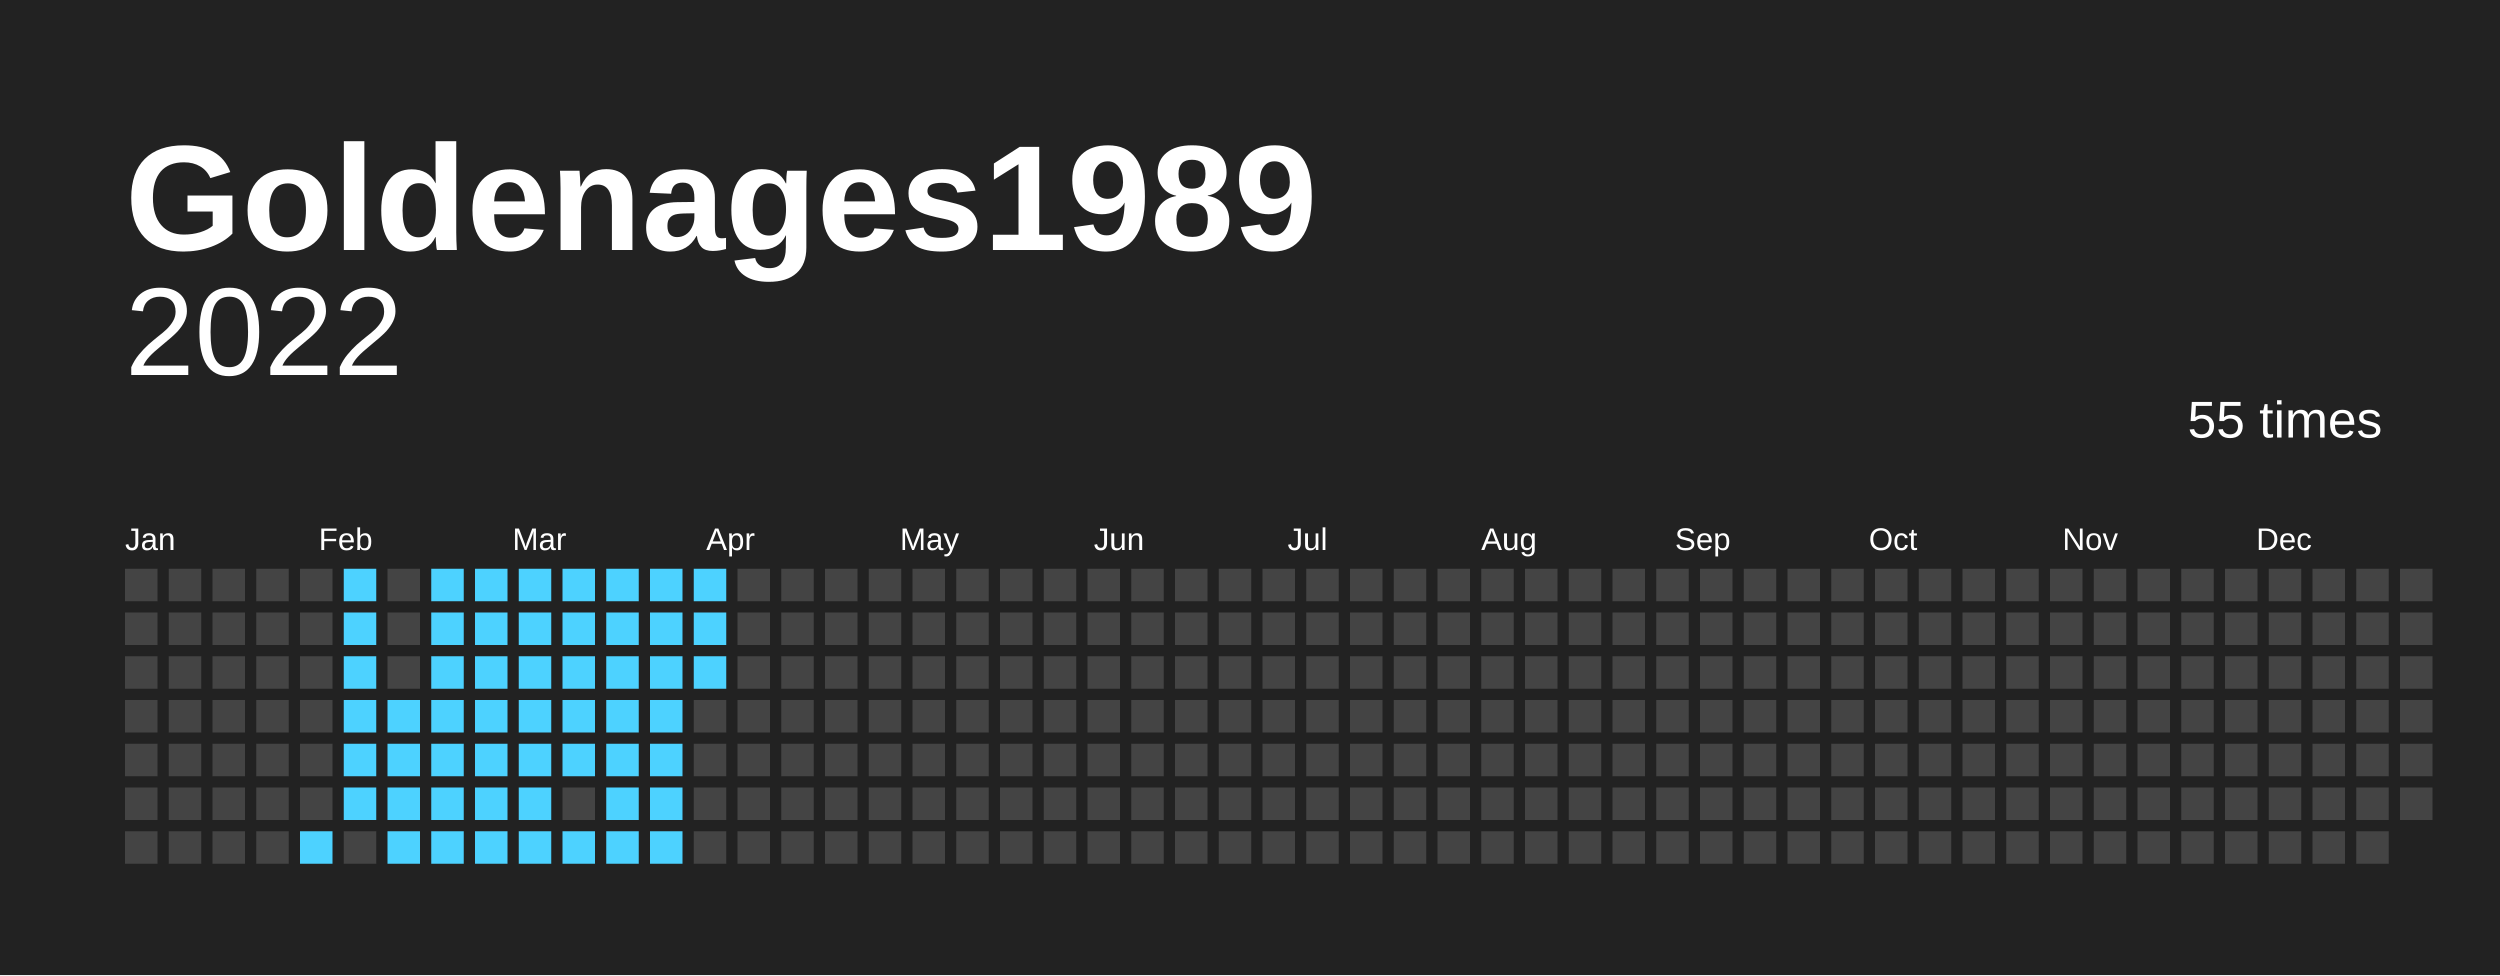
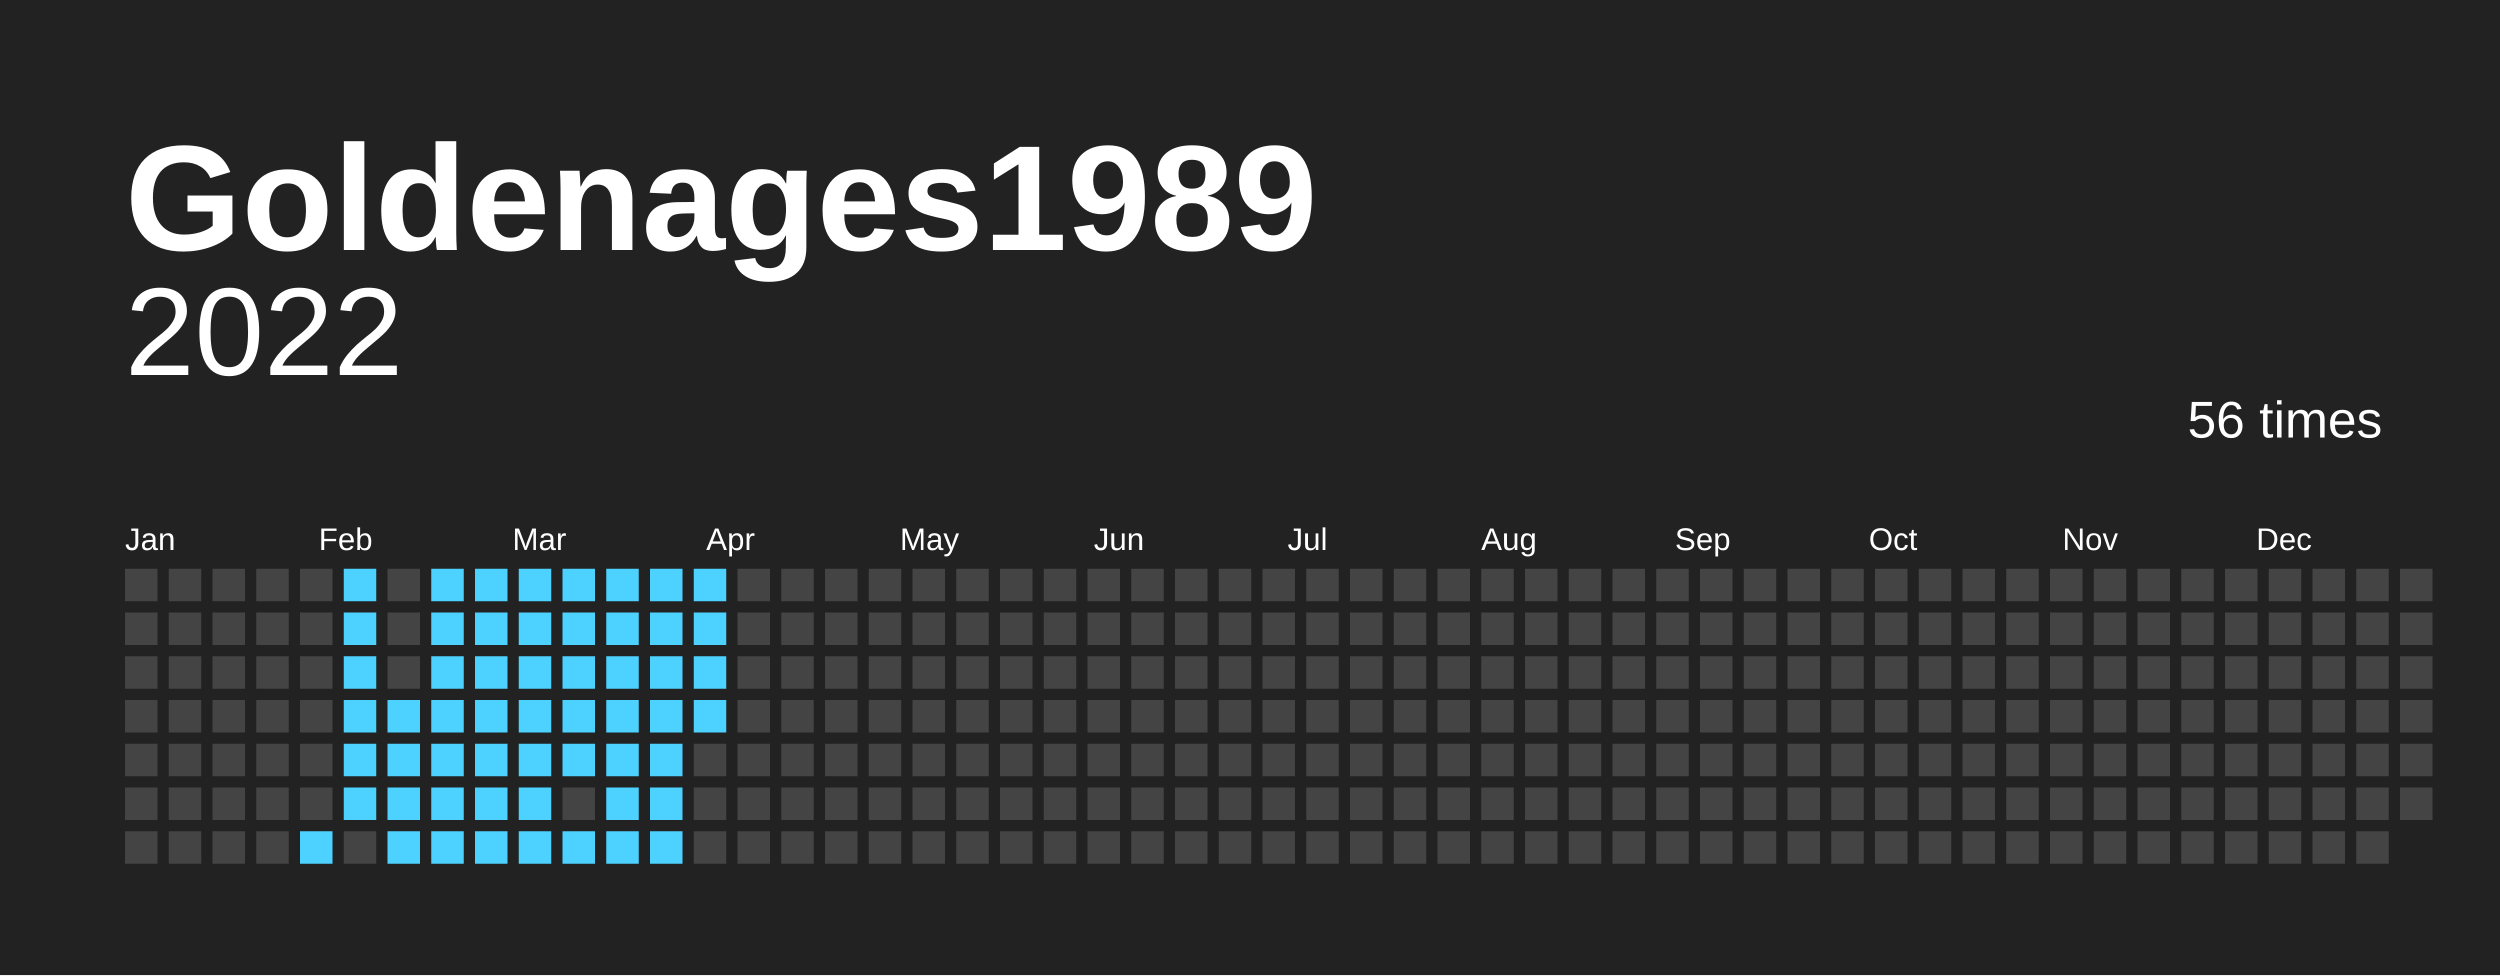
<svg xmlns="http://www.w3.org/2000/svg" baseProfile="full" height="78mm" version="1.1" viewBox="0,0,200,78" width="200mm">
  <defs />
  <rect fill="#222222" height="78" width="200" x="0" y="0" />
  <text fill="#FFFFFF" style="font-size:12px; font-family:Arial; font-weight:bold;" x="10" y="20">Goldenages1989</text>
  <text alignment-baseline="hanging" fill="#FFFFFF" style="font-size:10.0px; font-family:Arial;" x="10" y="30">2022</text>
-   <text alignment-baseline="hanging" fill="#FFFFFF" style="font-size:4.125px; font-family:Arial;" x="175" y="35">55 times</text>
+   <text alignment-baseline="hanging" fill="#FFFFFF" style="font-size:4.125px; font-family:Arial;" x="175" y="35">56 times</text>
  <text fill="#FFFFFF" style="font-size:2.5px; font-family:Arial" x="10.0" y="44">Jan</text>
  <text fill="#FFFFFF" style="font-size:2.5px; font-family:Arial" x="25.5" y="44">Feb</text>
  <text fill="#FFFFFF" style="font-size:2.5px; font-family:Arial" x="41.0" y="44">Mar</text>
  <text fill="#FFFFFF" style="font-size:2.5px; font-family:Arial" x="56.5" y="44">Apr</text>
  <text fill="#FFFFFF" style="font-size:2.5px; font-family:Arial" x="72.0" y="44">May</text>
  <text fill="#FFFFFF" style="font-size:2.5px; font-family:Arial" x="87.5" y="44">Jun</text>
  <text fill="#FFFFFF" style="font-size:2.5px; font-family:Arial" x="103.0" y="44">Jul</text>
  <text fill="#FFFFFF" style="font-size:2.5px; font-family:Arial" x="118.5" y="44">Aug</text>
  <text fill="#FFFFFF" style="font-size:2.5px; font-family:Arial" x="134.0" y="44">Sep</text>
  <text fill="#FFFFFF" style="font-size:2.5px; font-family:Arial" x="149.5" y="44">Oct</text>
  <text fill="#FFFFFF" style="font-size:2.5px; font-family:Arial" x="165.0" y="44">Nov</text>
  <text fill="#FFFFFF" style="font-size:2.5px; font-family:Arial" x="180.5" y="44">Dec</text>
  <rect fill="#444444" height="2.6" width="2.6" x="10.0" y="45.5" />
  <rect fill="#444444" height="2.6" width="2.6" x="10.0" y="49.0" />
  <rect fill="#444444" height="2.6" width="2.6" x="10.0" y="52.5" />
  <rect fill="#444444" height="2.6" width="2.6" x="10.0" y="56.0" />
  <rect fill="#444444" height="2.6" width="2.6" x="10.0" y="59.5" />
  <rect fill="#444444" height="2.6" width="2.6" x="10.0" y="63.0" />
  <rect fill="#444444" height="2.6" width="2.6" x="10.0" y="66.5" />
  <rect fill="#444444" height="2.6" width="2.6" x="13.5" y="45.5" />
  <rect fill="#444444" height="2.6" width="2.6" x="13.5" y="49.0" />
  <rect fill="#444444" height="2.6" width="2.6" x="13.5" y="52.5" />
  <rect fill="#444444" height="2.6" width="2.6" x="13.5" y="56.0" />
  <rect fill="#444444" height="2.6" width="2.6" x="13.5" y="59.5" />
  <rect fill="#444444" height="2.6" width="2.6" x="13.5" y="63.0" />
  <rect fill="#444444" height="2.6" width="2.6" x="13.5" y="66.5" />
  <rect fill="#444444" height="2.6" width="2.6" x="17.0" y="45.5" />
  <rect fill="#444444" height="2.6" width="2.6" x="17.0" y="49.0" />
  <rect fill="#444444" height="2.6" width="2.6" x="17.0" y="52.5" />
  <rect fill="#444444" height="2.6" width="2.6" x="17.0" y="56.0" />
  <rect fill="#444444" height="2.6" width="2.6" x="17.0" y="59.5" />
  <rect fill="#444444" height="2.6" width="2.6" x="17.0" y="63.0" />
  <rect fill="#444444" height="2.6" width="2.6" x="17.0" y="66.5" />
  <rect fill="#444444" height="2.6" width="2.6" x="20.5" y="45.5" />
  <rect fill="#444444" height="2.6" width="2.6" x="20.5" y="49.0" />
  <rect fill="#444444" height="2.6" width="2.6" x="20.5" y="52.5" />
  <rect fill="#444444" height="2.6" width="2.6" x="20.5" y="56.0" />
  <rect fill="#444444" height="2.6" width="2.6" x="20.5" y="59.5" />
  <rect fill="#444444" height="2.6" width="2.6" x="20.5" y="63.0" />
  <rect fill="#444444" height="2.6" width="2.6" x="20.5" y="66.5" />
  <rect fill="#444444" height="2.6" width="2.6" x="24.0" y="45.5" />
  <rect fill="#444444" height="2.6" width="2.6" x="24.0" y="49.0" />
  <rect fill="#444444" height="2.6" width="2.6" x="24.0" y="52.5" />
  <rect fill="#444444" height="2.6" width="2.6" x="24.0" y="56.0" />
  <rect fill="#444444" height="2.6" width="2.6" x="24.0" y="59.5" />
  <rect fill="#444444" height="2.6" width="2.6" x="24.0" y="63.0" />
  <rect fill="#4DD2FF" height="2.6" width="2.6" x="24.0" y="66.5" />
  <rect fill="#4DD2FF" height="2.6" width="2.6" x="27.5" y="45.5" />
  <rect fill="#4DD2FF" height="2.6" width="2.6" x="27.5" y="49.0" />
  <rect fill="#4DD2FF" height="2.6" width="2.6" x="27.5" y="52.5" />
  <rect fill="#4DD2FF" height="2.6" width="2.6" x="27.5" y="56.0" />
  <rect fill="#4DD2FF" height="2.6" width="2.6" x="27.5" y="59.5" />
  <rect fill="#4DD2FF" height="2.6" width="2.6" x="27.5" y="63.0" />
  <rect fill="#444444" height="2.6" width="2.6" x="27.5" y="66.5" />
  <rect fill="#444444" height="2.6" width="2.6" x="31.0" y="45.5" />
  <rect fill="#444444" height="2.6" width="2.6" x="31.0" y="49.0" />
  <rect fill="#444444" height="2.6" width="2.6" x="31.0" y="52.5" />
  <rect fill="#4DD2FF" height="2.6" width="2.6" x="31.0" y="56.0" />
  <rect fill="#4DD2FF" height="2.6" width="2.6" x="31.0" y="59.5" />
  <rect fill="#4DD2FF" height="2.6" width="2.6" x="31.0" y="63.0" />
  <rect fill="#4DD2FF" height="2.6" width="2.6" x="31.0" y="66.5" />
  <rect fill="#4DD2FF" height="2.6" width="2.6" x="34.5" y="45.5" />
  <rect fill="#4DD2FF" height="2.6" width="2.6" x="34.5" y="49.0" />
  <rect fill="#4DD2FF" height="2.6" width="2.6" x="34.5" y="52.5" />
  <rect fill="#4DD2FF" height="2.6" width="2.6" x="34.5" y="56.0" />
  <rect fill="#4DD2FF" height="2.6" width="2.6" x="34.5" y="59.5" />
  <rect fill="#4DD2FF" height="2.6" width="2.6" x="34.5" y="63.0" />
  <rect fill="#4DD2FF" height="2.6" width="2.6" x="34.5" y="66.5" />
  <rect fill="#4DD2FF" height="2.6" width="2.6" x="38.0" y="45.5" />
  <rect fill="#4DD2FF" height="2.6" width="2.6" x="38.0" y="49.0" />
  <rect fill="#4DD2FF" height="2.6" width="2.6" x="38.0" y="52.5" />
  <rect fill="#4DD2FF" height="2.6" width="2.6" x="38.0" y="56.0" />
  <rect fill="#4DD2FF" height="2.6" width="2.6" x="38.0" y="59.5" />
  <rect fill="#4DD2FF" height="2.6" width="2.6" x="38.0" y="63.0" />
  <rect fill="#4DD2FF" height="2.6" width="2.6" x="38.0" y="66.5" />
  <rect fill="#4DD2FF" height="2.6" width="2.6" x="41.5" y="45.5" />
  <rect fill="#4DD2FF" height="2.6" width="2.6" x="41.5" y="49.0" />
  <rect fill="#4DD2FF" height="2.6" width="2.6" x="41.5" y="52.5" />
  <rect fill="#4DD2FF" height="2.6" width="2.6" x="41.5" y="56.0" />
  <rect fill="#4DD2FF" height="2.6" width="2.6" x="41.5" y="59.5" />
  <rect fill="#4DD2FF" height="2.6" width="2.6" x="41.5" y="63.0" />
  <rect fill="#4DD2FF" height="2.6" width="2.6" x="41.5" y="66.5" />
  <rect fill="#4DD2FF" height="2.6" width="2.6" x="45.0" y="45.5" />
  <rect fill="#4DD2FF" height="2.6" width="2.6" x="45.0" y="49.0" />
  <rect fill="#4DD2FF" height="2.6" width="2.6" x="45.0" y="52.5" />
  <rect fill="#4DD2FF" height="2.6" width="2.6" x="45.0" y="56.0" />
  <rect fill="#4DD2FF" height="2.6" width="2.6" x="45.0" y="59.5" />
  <rect fill="#444444" height="2.6" width="2.6" x="45.0" y="63.0" />
  <rect fill="#4DD2FF" height="2.6" width="2.6" x="45.0" y="66.5" />
  <rect fill="#4DD2FF" height="2.6" width="2.6" x="48.5" y="45.5" />
  <rect fill="#4DD2FF" height="2.6" width="2.6" x="48.5" y="49.0" />
  <rect fill="#4DD2FF" height="2.6" width="2.6" x="48.5" y="52.5" />
  <rect fill="#4DD2FF" height="2.6" width="2.6" x="48.5" y="56.0" />
  <rect fill="#4DD2FF" height="2.6" width="2.6" x="48.5" y="59.5" />
  <rect fill="#4DD2FF" height="2.6" width="2.6" x="48.5" y="63.0" />
  <rect fill="#4DD2FF" height="2.6" width="2.6" x="48.5" y="66.5" />
  <rect fill="#4DD2FF" height="2.6" width="2.6" x="52.0" y="45.5" />
  <rect fill="#4DD2FF" height="2.6" width="2.6" x="52.0" y="49.0" />
  <rect fill="#4DD2FF" height="2.6" width="2.6" x="52.0" y="52.5" />
  <rect fill="#4DD2FF" height="2.6" width="2.6" x="52.0" y="56.0" />
  <rect fill="#4DD2FF" height="2.6" width="2.6" x="52.0" y="59.5" />
  <rect fill="#4DD2FF" height="2.6" width="2.6" x="52.0" y="63.0" />
  <rect fill="#4DD2FF" height="2.6" width="2.6" x="52.0" y="66.5" />
  <rect fill="#4DD2FF" height="2.6" width="2.6" x="55.5" y="45.5" />
  <rect fill="#4DD2FF" height="2.6" width="2.6" x="55.5" y="49.0" />
  <rect fill="#4DD2FF" height="2.6" width="2.6" x="55.5" y="52.5" />
-   <rect fill="#444444" height="2.6" width="2.6" x="55.5" y="56.0" />
+   <rect fill="#4DD2FF" height="2.6" width="2.6" x="55.5" y="56.0" />
  <rect fill="#444444" height="2.6" width="2.6" x="55.5" y="59.5" />
  <rect fill="#444444" height="2.6" width="2.6" x="55.5" y="63.0" />
  <rect fill="#444444" height="2.6" width="2.6" x="55.5" y="66.5" />
  <rect fill="#444444" height="2.6" width="2.6" x="59.0" y="45.5" />
  <rect fill="#444444" height="2.6" width="2.6" x="59.0" y="49.0" />
  <rect fill="#444444" height="2.6" width="2.6" x="59.0" y="52.5" />
  <rect fill="#444444" height="2.6" width="2.6" x="59.0" y="56.0" />
  <rect fill="#444444" height="2.6" width="2.6" x="59.0" y="59.5" />
  <rect fill="#444444" height="2.6" width="2.6" x="59.0" y="63.0" />
  <rect fill="#444444" height="2.6" width="2.6" x="59.0" y="66.5" />
  <rect fill="#444444" height="2.6" width="2.6" x="62.5" y="45.5" />
  <rect fill="#444444" height="2.6" width="2.6" x="62.5" y="49.0" />
  <rect fill="#444444" height="2.6" width="2.6" x="62.5" y="52.5" />
  <rect fill="#444444" height="2.6" width="2.6" x="62.5" y="56.0" />
  <rect fill="#444444" height="2.6" width="2.6" x="62.5" y="59.5" />
  <rect fill="#444444" height="2.6" width="2.6" x="62.5" y="63.0" />
  <rect fill="#444444" height="2.6" width="2.6" x="62.5" y="66.5" />
  <rect fill="#444444" height="2.6" width="2.6" x="66.0" y="45.5" />
  <rect fill="#444444" height="2.6" width="2.6" x="66.0" y="49.0" />
  <rect fill="#444444" height="2.6" width="2.6" x="66.0" y="52.5" />
  <rect fill="#444444" height="2.6" width="2.6" x="66.0" y="56.0" />
  <rect fill="#444444" height="2.6" width="2.6" x="66.0" y="59.5" />
  <rect fill="#444444" height="2.6" width="2.6" x="66.0" y="63.0" />
  <rect fill="#444444" height="2.6" width="2.6" x="66.0" y="66.5" />
  <rect fill="#444444" height="2.6" width="2.6" x="69.5" y="45.5" />
  <rect fill="#444444" height="2.6" width="2.6" x="69.5" y="49.0" />
  <rect fill="#444444" height="2.6" width="2.6" x="69.5" y="52.5" />
  <rect fill="#444444" height="2.6" width="2.6" x="69.5" y="56.0" />
  <rect fill="#444444" height="2.6" width="2.6" x="69.5" y="59.5" />
  <rect fill="#444444" height="2.6" width="2.6" x="69.5" y="63.0" />
  <rect fill="#444444" height="2.6" width="2.6" x="69.5" y="66.5" />
  <rect fill="#444444" height="2.6" width="2.6" x="73.0" y="45.5" />
  <rect fill="#444444" height="2.6" width="2.6" x="73.0" y="49.0" />
  <rect fill="#444444" height="2.6" width="2.6" x="73.0" y="52.5" />
  <rect fill="#444444" height="2.6" width="2.6" x="73.0" y="56.0" />
  <rect fill="#444444" height="2.6" width="2.6" x="73.0" y="59.5" />
  <rect fill="#444444" height="2.6" width="2.6" x="73.0" y="63.0" />
  <rect fill="#444444" height="2.6" width="2.6" x="73.0" y="66.5" />
  <rect fill="#444444" height="2.6" width="2.6" x="76.5" y="45.5" />
  <rect fill="#444444" height="2.6" width="2.6" x="76.5" y="49.0" />
  <rect fill="#444444" height="2.6" width="2.6" x="76.5" y="52.5" />
  <rect fill="#444444" height="2.6" width="2.6" x="76.5" y="56.0" />
  <rect fill="#444444" height="2.6" width="2.6" x="76.5" y="59.5" />
  <rect fill="#444444" height="2.6" width="2.6" x="76.5" y="63.0" />
  <rect fill="#444444" height="2.6" width="2.6" x="76.5" y="66.5" />
  <rect fill="#444444" height="2.6" width="2.6" x="80.0" y="45.5" />
  <rect fill="#444444" height="2.6" width="2.6" x="80.0" y="49.0" />
  <rect fill="#444444" height="2.6" width="2.6" x="80.0" y="52.5" />
  <rect fill="#444444" height="2.6" width="2.6" x="80.0" y="56.0" />
  <rect fill="#444444" height="2.6" width="2.6" x="80.0" y="59.5" />
  <rect fill="#444444" height="2.6" width="2.6" x="80.0" y="63.0" />
  <rect fill="#444444" height="2.6" width="2.6" x="80.0" y="66.5" />
  <rect fill="#444444" height="2.6" width="2.6" x="83.5" y="45.5" />
  <rect fill="#444444" height="2.6" width="2.6" x="83.5" y="49.0" />
  <rect fill="#444444" height="2.6" width="2.6" x="83.5" y="52.5" />
  <rect fill="#444444" height="2.6" width="2.6" x="83.5" y="56.0" />
  <rect fill="#444444" height="2.6" width="2.6" x="83.5" y="59.5" />
  <rect fill="#444444" height="2.6" width="2.6" x="83.5" y="63.0" />
  <rect fill="#444444" height="2.6" width="2.6" x="83.5" y="66.5" />
  <rect fill="#444444" height="2.6" width="2.6" x="87.0" y="45.5" />
  <rect fill="#444444" height="2.6" width="2.6" x="87.0" y="49.0" />
  <rect fill="#444444" height="2.6" width="2.6" x="87.0" y="52.5" />
  <rect fill="#444444" height="2.6" width="2.6" x="87.0" y="56.0" />
  <rect fill="#444444" height="2.6" width="2.6" x="87.0" y="59.5" />
  <rect fill="#444444" height="2.6" width="2.6" x="87.0" y="63.0" />
  <rect fill="#444444" height="2.6" width="2.6" x="87.0" y="66.5" />
  <rect fill="#444444" height="2.6" width="2.6" x="90.5" y="45.5" />
  <rect fill="#444444" height="2.6" width="2.6" x="90.5" y="49.0" />
  <rect fill="#444444" height="2.6" width="2.6" x="90.5" y="52.5" />
  <rect fill="#444444" height="2.6" width="2.6" x="90.5" y="56.0" />
  <rect fill="#444444" height="2.6" width="2.6" x="90.5" y="59.5" />
  <rect fill="#444444" height="2.6" width="2.6" x="90.5" y="63.0" />
  <rect fill="#444444" height="2.6" width="2.6" x="90.5" y="66.5" />
  <rect fill="#444444" height="2.6" width="2.6" x="94.0" y="45.5" />
  <rect fill="#444444" height="2.6" width="2.6" x="94.0" y="49.0" />
  <rect fill="#444444" height="2.6" width="2.6" x="94.0" y="52.5" />
  <rect fill="#444444" height="2.6" width="2.6" x="94.0" y="56.0" />
  <rect fill="#444444" height="2.6" width="2.6" x="94.0" y="59.5" />
  <rect fill="#444444" height="2.6" width="2.6" x="94.0" y="63.0" />
  <rect fill="#444444" height="2.6" width="2.6" x="94.0" y="66.5" />
  <rect fill="#444444" height="2.6" width="2.6" x="97.5" y="45.5" />
  <rect fill="#444444" height="2.6" width="2.6" x="97.5" y="49.0" />
  <rect fill="#444444" height="2.6" width="2.6" x="97.5" y="52.5" />
  <rect fill="#444444" height="2.6" width="2.6" x="97.5" y="56.0" />
  <rect fill="#444444" height="2.6" width="2.6" x="97.5" y="59.5" />
  <rect fill="#444444" height="2.6" width="2.6" x="97.5" y="63.0" />
  <rect fill="#444444" height="2.6" width="2.6" x="97.5" y="66.5" />
  <rect fill="#444444" height="2.6" width="2.6" x="101.0" y="45.5" />
  <rect fill="#444444" height="2.6" width="2.6" x="101.0" y="49.0" />
  <rect fill="#444444" height="2.6" width="2.6" x="101.0" y="52.5" />
  <rect fill="#444444" height="2.6" width="2.6" x="101.0" y="56.0" />
  <rect fill="#444444" height="2.6" width="2.6" x="101.0" y="59.5" />
  <rect fill="#444444" height="2.6" width="2.6" x="101.0" y="63.0" />
  <rect fill="#444444" height="2.6" width="2.6" x="101.0" y="66.5" />
  <rect fill="#444444" height="2.6" width="2.6" x="104.5" y="45.5" />
  <rect fill="#444444" height="2.6" width="2.6" x="104.5" y="49.0" />
  <rect fill="#444444" height="2.6" width="2.6" x="104.5" y="52.5" />
  <rect fill="#444444" height="2.6" width="2.6" x="104.5" y="56.0" />
  <rect fill="#444444" height="2.6" width="2.6" x="104.5" y="59.5" />
  <rect fill="#444444" height="2.6" width="2.6" x="104.5" y="63.0" />
  <rect fill="#444444" height="2.6" width="2.6" x="104.5" y="66.5" />
  <rect fill="#444444" height="2.6" width="2.6" x="108.0" y="45.5" />
  <rect fill="#444444" height="2.6" width="2.6" x="108.0" y="49.0" />
  <rect fill="#444444" height="2.6" width="2.6" x="108.0" y="52.5" />
  <rect fill="#444444" height="2.6" width="2.6" x="108.0" y="56.0" />
  <rect fill="#444444" height="2.6" width="2.6" x="108.0" y="59.5" />
  <rect fill="#444444" height="2.6" width="2.6" x="108.0" y="63.0" />
  <rect fill="#444444" height="2.6" width="2.6" x="108.0" y="66.5" />
  <rect fill="#444444" height="2.6" width="2.6" x="111.5" y="45.5" />
  <rect fill="#444444" height="2.6" width="2.6" x="111.5" y="49.0" />
  <rect fill="#444444" height="2.6" width="2.6" x="111.5" y="52.5" />
  <rect fill="#444444" height="2.6" width="2.6" x="111.5" y="56.0" />
  <rect fill="#444444" height="2.6" width="2.6" x="111.5" y="59.5" />
  <rect fill="#444444" height="2.6" width="2.6" x="111.5" y="63.0" />
  <rect fill="#444444" height="2.6" width="2.6" x="111.5" y="66.5" />
  <rect fill="#444444" height="2.6" width="2.6" x="115.0" y="45.5" />
  <rect fill="#444444" height="2.6" width="2.6" x="115.0" y="49.0" />
  <rect fill="#444444" height="2.6" width="2.6" x="115.0" y="52.5" />
  <rect fill="#444444" height="2.6" width="2.6" x="115.0" y="56.0" />
  <rect fill="#444444" height="2.6" width="2.6" x="115.0" y="59.5" />
  <rect fill="#444444" height="2.6" width="2.6" x="115.0" y="63.0" />
  <rect fill="#444444" height="2.6" width="2.6" x="115.0" y="66.5" />
  <rect fill="#444444" height="2.6" width="2.6" x="118.5" y="45.5" />
  <rect fill="#444444" height="2.6" width="2.6" x="118.5" y="49.0" />
  <rect fill="#444444" height="2.6" width="2.6" x="118.5" y="52.5" />
  <rect fill="#444444" height="2.6" width="2.6" x="118.5" y="56.0" />
  <rect fill="#444444" height="2.6" width="2.6" x="118.5" y="59.5" />
  <rect fill="#444444" height="2.6" width="2.6" x="118.5" y="63.0" />
  <rect fill="#444444" height="2.6" width="2.6" x="118.5" y="66.5" />
  <rect fill="#444444" height="2.6" width="2.6" x="122.0" y="45.5" />
  <rect fill="#444444" height="2.6" width="2.6" x="122.0" y="49.0" />
  <rect fill="#444444" height="2.6" width="2.6" x="122.0" y="52.5" />
  <rect fill="#444444" height="2.6" width="2.6" x="122.0" y="56.0" />
  <rect fill="#444444" height="2.6" width="2.6" x="122.0" y="59.5" />
  <rect fill="#444444" height="2.6" width="2.6" x="122.0" y="63.0" />
  <rect fill="#444444" height="2.6" width="2.6" x="122.0" y="66.5" />
  <rect fill="#444444" height="2.6" width="2.6" x="125.5" y="45.5" />
  <rect fill="#444444" height="2.6" width="2.6" x="125.5" y="49.0" />
  <rect fill="#444444" height="2.6" width="2.6" x="125.5" y="52.5" />
  <rect fill="#444444" height="2.6" width="2.6" x="125.5" y="56.0" />
  <rect fill="#444444" height="2.6" width="2.6" x="125.5" y="59.5" />
  <rect fill="#444444" height="2.6" width="2.6" x="125.5" y="63.0" />
  <rect fill="#444444" height="2.6" width="2.6" x="125.5" y="66.5" />
  <rect fill="#444444" height="2.6" width="2.6" x="129.0" y="45.5" />
  <rect fill="#444444" height="2.6" width="2.6" x="129.0" y="49.0" />
  <rect fill="#444444" height="2.6" width="2.6" x="129.0" y="52.5" />
  <rect fill="#444444" height="2.6" width="2.6" x="129.0" y="56.0" />
  <rect fill="#444444" height="2.6" width="2.6" x="129.0" y="59.5" />
  <rect fill="#444444" height="2.6" width="2.6" x="129.0" y="63.0" />
  <rect fill="#444444" height="2.6" width="2.6" x="129.0" y="66.5" />
  <rect fill="#444444" height="2.6" width="2.6" x="132.5" y="45.5" />
  <rect fill="#444444" height="2.6" width="2.6" x="132.5" y="49.0" />
  <rect fill="#444444" height="2.6" width="2.6" x="132.5" y="52.5" />
  <rect fill="#444444" height="2.6" width="2.6" x="132.5" y="56.0" />
  <rect fill="#444444" height="2.6" width="2.6" x="132.5" y="59.5" />
  <rect fill="#444444" height="2.6" width="2.6" x="132.5" y="63.0" />
  <rect fill="#444444" height="2.6" width="2.6" x="132.5" y="66.5" />
  <rect fill="#444444" height="2.6" width="2.6" x="136.0" y="45.5" />
  <rect fill="#444444" height="2.6" width="2.6" x="136.0" y="49.0" />
  <rect fill="#444444" height="2.6" width="2.6" x="136.0" y="52.5" />
  <rect fill="#444444" height="2.6" width="2.6" x="136.0" y="56.0" />
  <rect fill="#444444" height="2.6" width="2.6" x="136.0" y="59.5" />
  <rect fill="#444444" height="2.6" width="2.6" x="136.0" y="63.0" />
  <rect fill="#444444" height="2.6" width="2.6" x="136.0" y="66.5" />
  <rect fill="#444444" height="2.6" width="2.6" x="139.5" y="45.5" />
  <rect fill="#444444" height="2.6" width="2.6" x="139.5" y="49.0" />
  <rect fill="#444444" height="2.6" width="2.6" x="139.5" y="52.5" />
  <rect fill="#444444" height="2.6" width="2.6" x="139.5" y="56.0" />
  <rect fill="#444444" height="2.6" width="2.6" x="139.5" y="59.5" />
  <rect fill="#444444" height="2.6" width="2.6" x="139.5" y="63.0" />
  <rect fill="#444444" height="2.6" width="2.6" x="139.5" y="66.5" />
  <rect fill="#444444" height="2.6" width="2.6" x="143.0" y="45.5" />
  <rect fill="#444444" height="2.6" width="2.6" x="143.0" y="49.0" />
  <rect fill="#444444" height="2.6" width="2.6" x="143.0" y="52.5" />
  <rect fill="#444444" height="2.6" width="2.6" x="143.0" y="56.0" />
  <rect fill="#444444" height="2.6" width="2.6" x="143.0" y="59.5" />
  <rect fill="#444444" height="2.6" width="2.6" x="143.0" y="63.0" />
  <rect fill="#444444" height="2.6" width="2.6" x="143.0" y="66.5" />
  <rect fill="#444444" height="2.6" width="2.6" x="146.5" y="45.5" />
  <rect fill="#444444" height="2.6" width="2.6" x="146.5" y="49.0" />
  <rect fill="#444444" height="2.6" width="2.6" x="146.5" y="52.5" />
  <rect fill="#444444" height="2.6" width="2.6" x="146.5" y="56.0" />
  <rect fill="#444444" height="2.6" width="2.6" x="146.5" y="59.5" />
  <rect fill="#444444" height="2.6" width="2.6" x="146.5" y="63.0" />
  <rect fill="#444444" height="2.6" width="2.6" x="146.5" y="66.5" />
  <rect fill="#444444" height="2.6" width="2.6" x="150.0" y="45.5" />
  <rect fill="#444444" height="2.6" width="2.6" x="150.0" y="49.0" />
  <rect fill="#444444" height="2.6" width="2.6" x="150.0" y="52.5" />
  <rect fill="#444444" height="2.6" width="2.6" x="150.0" y="56.0" />
  <rect fill="#444444" height="2.6" width="2.6" x="150.0" y="59.5" />
  <rect fill="#444444" height="2.6" width="2.6" x="150.0" y="63.0" />
  <rect fill="#444444" height="2.6" width="2.6" x="150.0" y="66.5" />
  <rect fill="#444444" height="2.6" width="2.6" x="153.5" y="45.5" />
  <rect fill="#444444" height="2.6" width="2.6" x="153.5" y="49.0" />
  <rect fill="#444444" height="2.6" width="2.6" x="153.5" y="52.5" />
  <rect fill="#444444" height="2.6" width="2.6" x="153.5" y="56.0" />
  <rect fill="#444444" height="2.6" width="2.6" x="153.5" y="59.5" />
  <rect fill="#444444" height="2.6" width="2.6" x="153.5" y="63.0" />
  <rect fill="#444444" height="2.6" width="2.6" x="153.5" y="66.5" />
  <rect fill="#444444" height="2.6" width="2.6" x="157.0" y="45.5" />
  <rect fill="#444444" height="2.6" width="2.6" x="157.0" y="49.0" />
  <rect fill="#444444" height="2.6" width="2.6" x="157.0" y="52.5" />
  <rect fill="#444444" height="2.6" width="2.6" x="157.0" y="56.0" />
  <rect fill="#444444" height="2.6" width="2.6" x="157.0" y="59.5" />
  <rect fill="#444444" height="2.6" width="2.6" x="157.0" y="63.0" />
  <rect fill="#444444" height="2.6" width="2.6" x="157.0" y="66.5" />
  <rect fill="#444444" height="2.6" width="2.6" x="160.5" y="45.5" />
  <rect fill="#444444" height="2.6" width="2.6" x="160.5" y="49.0" />
  <rect fill="#444444" height="2.6" width="2.6" x="160.5" y="52.5" />
  <rect fill="#444444" height="2.6" width="2.6" x="160.5" y="56.0" />
  <rect fill="#444444" height="2.6" width="2.6" x="160.5" y="59.5" />
  <rect fill="#444444" height="2.6" width="2.6" x="160.5" y="63.0" />
  <rect fill="#444444" height="2.6" width="2.6" x="160.5" y="66.5" />
  <rect fill="#444444" height="2.6" width="2.6" x="164.0" y="45.5" />
  <rect fill="#444444" height="2.6" width="2.6" x="164.0" y="49.0" />
  <rect fill="#444444" height="2.6" width="2.6" x="164.0" y="52.5" />
  <rect fill="#444444" height="2.6" width="2.6" x="164.0" y="56.0" />
  <rect fill="#444444" height="2.6" width="2.6" x="164.0" y="59.5" />
  <rect fill="#444444" height="2.6" width="2.6" x="164.0" y="63.0" />
  <rect fill="#444444" height="2.6" width="2.6" x="164.0" y="66.5" />
  <rect fill="#444444" height="2.6" width="2.6" x="167.5" y="45.5" />
  <rect fill="#444444" height="2.6" width="2.6" x="167.5" y="49.0" />
  <rect fill="#444444" height="2.6" width="2.6" x="167.5" y="52.5" />
  <rect fill="#444444" height="2.6" width="2.6" x="167.5" y="56.0" />
  <rect fill="#444444" height="2.6" width="2.6" x="167.5" y="59.5" />
  <rect fill="#444444" height="2.6" width="2.6" x="167.5" y="63.0" />
  <rect fill="#444444" height="2.6" width="2.6" x="167.5" y="66.5" />
  <rect fill="#444444" height="2.6" width="2.6" x="171.0" y="45.5" />
  <rect fill="#444444" height="2.6" width="2.6" x="171.0" y="49.0" />
  <rect fill="#444444" height="2.6" width="2.6" x="171.0" y="52.5" />
  <rect fill="#444444" height="2.6" width="2.6" x="171.0" y="56.0" />
  <rect fill="#444444" height="2.6" width="2.6" x="171.0" y="59.5" />
  <rect fill="#444444" height="2.6" width="2.6" x="171.0" y="63.0" />
  <rect fill="#444444" height="2.6" width="2.6" x="171.0" y="66.5" />
  <rect fill="#444444" height="2.6" width="2.6" x="174.5" y="45.5" />
  <rect fill="#444444" height="2.6" width="2.6" x="174.5" y="49.0" />
  <rect fill="#444444" height="2.6" width="2.6" x="174.5" y="52.5" />
  <rect fill="#444444" height="2.6" width="2.6" x="174.5" y="56.0" />
  <rect fill="#444444" height="2.6" width="2.6" x="174.5" y="59.5" />
  <rect fill="#444444" height="2.6" width="2.6" x="174.5" y="63.0" />
  <rect fill="#444444" height="2.6" width="2.6" x="174.5" y="66.5" />
  <rect fill="#444444" height="2.6" width="2.6" x="178.0" y="45.5" />
  <rect fill="#444444" height="2.6" width="2.6" x="178.0" y="49.0" />
  <rect fill="#444444" height="2.6" width="2.6" x="178.0" y="52.5" />
  <rect fill="#444444" height="2.6" width="2.6" x="178.0" y="56.0" />
  <rect fill="#444444" height="2.6" width="2.6" x="178.0" y="59.5" />
  <rect fill="#444444" height="2.6" width="2.6" x="178.0" y="63.0" />
  <rect fill="#444444" height="2.6" width="2.6" x="178.0" y="66.5" />
  <rect fill="#444444" height="2.6" width="2.6" x="181.5" y="45.5" />
  <rect fill="#444444" height="2.6" width="2.6" x="181.5" y="49.0" />
  <rect fill="#444444" height="2.6" width="2.6" x="181.5" y="52.5" />
  <rect fill="#444444" height="2.6" width="2.6" x="181.5" y="56.0" />
  <rect fill="#444444" height="2.6" width="2.6" x="181.5" y="59.5" />
  <rect fill="#444444" height="2.6" width="2.6" x="181.5" y="63.0" />
  <rect fill="#444444" height="2.6" width="2.6" x="181.5" y="66.5" />
  <rect fill="#444444" height="2.6" width="2.6" x="185.0" y="45.5" />
  <rect fill="#444444" height="2.6" width="2.6" x="185.0" y="49.0" />
  <rect fill="#444444" height="2.6" width="2.6" x="185.0" y="52.5" />
  <rect fill="#444444" height="2.6" width="2.6" x="185.0" y="56.0" />
  <rect fill="#444444" height="2.6" width="2.6" x="185.0" y="59.5" />
  <rect fill="#444444" height="2.6" width="2.6" x="185.0" y="63.0" />
  <rect fill="#444444" height="2.6" width="2.6" x="185.0" y="66.5" />
  <rect fill="#444444" height="2.6" width="2.6" x="188.5" y="45.5" />
  <rect fill="#444444" height="2.6" width="2.6" x="188.5" y="49.0" />
  <rect fill="#444444" height="2.6" width="2.6" x="188.5" y="52.5" />
  <rect fill="#444444" height="2.6" width="2.6" x="188.5" y="56.0" />
  <rect fill="#444444" height="2.6" width="2.6" x="188.5" y="59.5" />
  <rect fill="#444444" height="2.6" width="2.6" x="188.5" y="63.0" />
  <rect fill="#444444" height="2.6" width="2.6" x="188.5" y="66.5" />
  <rect fill="#444444" height="2.6" width="2.6" x="192.0" y="45.5" />
  <rect fill="#444444" height="2.6" width="2.6" x="192.0" y="49.0" />
  <rect fill="#444444" height="2.6" width="2.6" x="192.0" y="52.5" />
  <rect fill="#444444" height="2.6" width="2.6" x="192.0" y="56.0" />
  <rect fill="#444444" height="2.6" width="2.6" x="192.0" y="59.5" />
  <rect fill="#444444" height="2.6" width="2.6" x="192.0" y="63.0" />
</svg>
